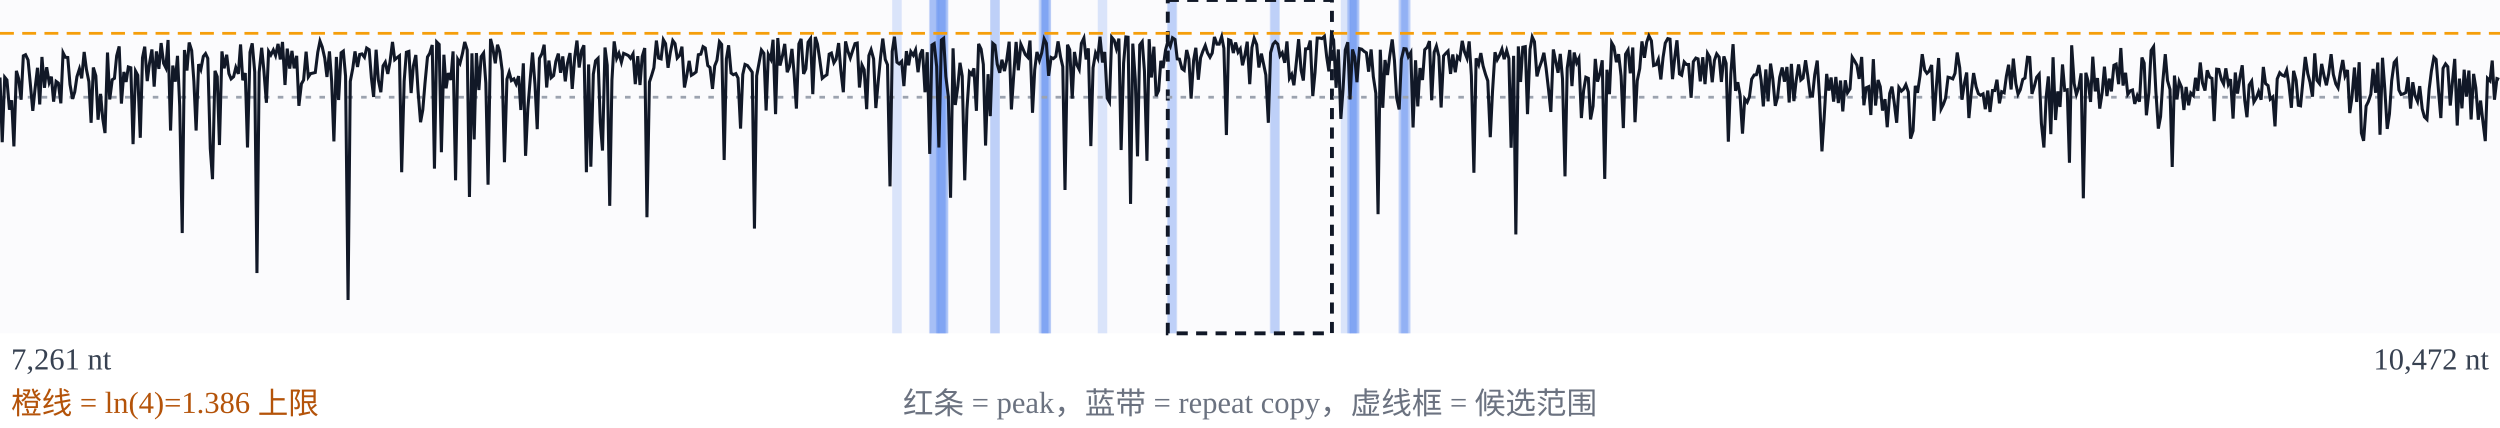
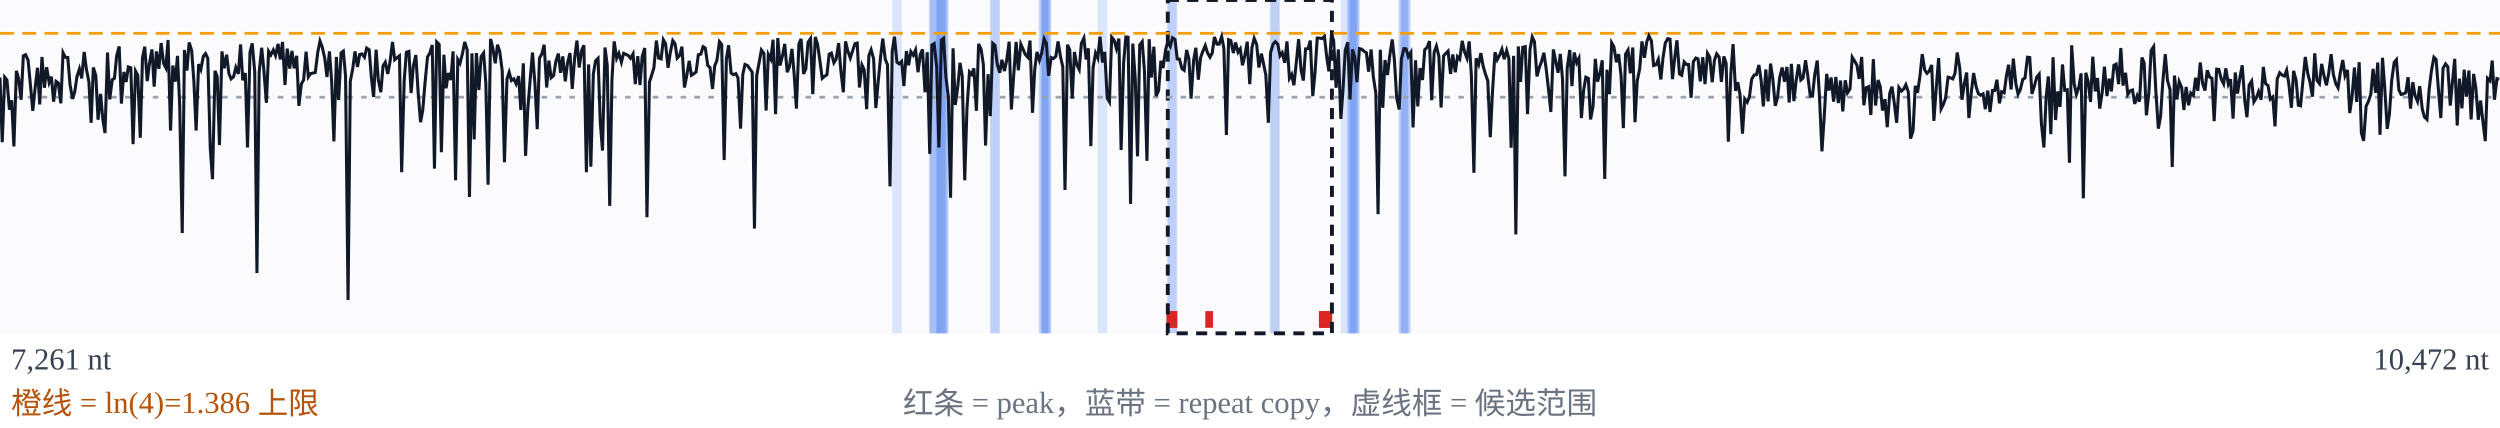
<svg xmlns="http://www.w3.org/2000/svg" viewBox="0 0 900 154" width="100%" role="img" aria-label="detector track NC_052941.1:8761-8972">
  <rect width="900" height="120" fill="#fbfbfd" />
  <rect x="337.2" y="0" width="3.4" height="120" fill="#2563eb" opacity="0.16" />
  <rect x="374.2" y="0" width="3.4" height="120" fill="#2563eb" opacity="0.16" />
  <rect x="420.4" y="0" width="3.4" height="120" fill="#2563eb" opacity="0.16" />
  <rect x="457.4" y="0" width="3.4" height="120" fill="#2563eb" opacity="0.16" />
  <rect x="485.2" y="0" width="3.4" height="120" fill="#2563eb" opacity="0.16" />
  <rect x="503.7" y="0" width="3.4" height="120" fill="#2563eb" opacity="0.16" />
  <rect x="336.9" y="0" width="3.4" height="120" fill="#2563eb" opacity="0.16" />
  <rect x="373.9" y="0" width="3.4" height="120" fill="#2563eb" opacity="0.16" />
  <rect x="420.1" y="0" width="3.4" height="120" fill="#2563eb" opacity="0.16" />
  <rect x="457.1" y="0" width="3.4" height="120" fill="#2563eb" opacity="0.16" />
  <rect x="484.9" y="0" width="3.4" height="120" fill="#2563eb" opacity="0.16" />
  <rect x="503.4" y="0" width="3.4" height="120" fill="#2563eb" opacity="0.16" />
  <rect x="334.7" y="0" width="3.4" height="120" fill="#2563eb" opacity="0.16" />
  <rect x="338.0" y="0" width="3.4" height="120" fill="#2563eb" opacity="0.16" />
  <rect x="356.5" y="0" width="3.4" height="120" fill="#2563eb" opacity="0.16" />
  <rect x="375.0" y="0" width="3.4" height="120" fill="#2563eb" opacity="0.16" />
  <rect x="486.0" y="0" width="3.4" height="120" fill="#2563eb" opacity="0.16" />
  <rect x="504.5" y="0" width="3.4" height="120" fill="#2563eb" opacity="0.16" />
  <rect x="334.7" y="0" width="3.4" height="120" fill="#2563eb" opacity="0.16" />
  <rect x="338.0" y="0" width="3.4" height="120" fill="#2563eb" opacity="0.16" />
  <rect x="356.5" y="0" width="3.4" height="120" fill="#2563eb" opacity="0.16" />
  <rect x="375.0" y="0" width="3.4" height="120" fill="#2563eb" opacity="0.16" />
  <rect x="482.7" y="0" width="3.4" height="120" fill="#2563eb" opacity="0.16" />
  <rect x="486.0" y="0" width="3.4" height="120" fill="#2563eb" opacity="0.16" />
  <rect x="334.4" y="0" width="3.4" height="120" fill="#2563eb" opacity="0.16" />
  <rect x="337.7" y="0" width="3.4" height="120" fill="#2563eb" opacity="0.16" />
  <rect x="374.7" y="0" width="3.4" height="120" fill="#2563eb" opacity="0.16" />
  <rect x="485.7" y="0" width="3.4" height="120" fill="#2563eb" opacity="0.16" />
  <rect x="504.2" y="0" width="3.4" height="120" fill="#2563eb" opacity="0.16" />
  <rect x="321.2" y="0" width="3.4" height="120" fill="#2563eb" opacity="0.16" />
  <rect x="395.2" y="0" width="3.4" height="120" fill="#2563eb" opacity="0.16" />
+   <rect x="419.9" y="112" width="3.9" height="6" fill="#dc2626" />
+   <rect x="420.4" y="112" width="3.4" height="6" fill="#dc2626" />
+   <rect x="433.9" y="112" width="2.8" height="6" fill="#dc2626" />
+   <rect x="474.8" y="112" width="4.5" height="6" fill="#dc2626" />
+   <rect x="475.1" y="112" width="4.5" height="6" fill="#dc2626" />
+   <rect x="475.9" y="112" width="3.1" height="6" fill="#dc2626" />
  <rect x="420.4" y="0" width="59.1" height="120" fill="none" stroke="#111827" stroke-dasharray="4 3" stroke-width="1.4" />
  <line x1="0" y1="35.0" x2="900" y2="35.0" stroke="#9ca3af" stroke-dasharray="2 3" />
  <line x1="0" y1="12.0" x2="900" y2="12.0" stroke="#f59e0b" stroke-dasharray="5 3" />
  <polyline fill="none" stroke="#111827" stroke-width="1.1" points="0.0,27.9 0.8,51.2 1.7,27.8 2.5,28.8 3.4,39.5 4.2,36.1 5.0,52.7 5.9,25.5 6.7,28.3 7.6,35.9 8.4,20.1 9.2,19.7 10.1,21.6 10.9,30.0 11.8,39.9 12.6,32.1 13.5,24.4 14.3,37.6 15.1,20.5 16.0,31.6 16.8,24.2 17.7,29.7 18.5,27.6 19.3,36.6 20.2,29.3 21.0,29.9 21.9,37.2 22.7,19.0 23.5,20.6 24.4,20.7 25.2,30.4 26.1,35.6 26.9,33.1 27.7,27.6 28.6,24.8 29.4,28.2 30.3,18.7 31.1,24.9 32.0,29.4 32.8,44.2 33.6,24.3 34.5,27.3 35.3,43.1 36.2,33.8 37.0,42.8 37.8,47.9 38.7,18.9 39.5,35.8 40.4,28.7 41.2,28.2 42.0,20.1 42.9,16.7 43.7,37.3 44.6,25.9 45.4,29.5 46.2,24.1 47.1,24.4 47.9,51.9 48.8,25.6 49.6,27.1 50.5,49.6 51.3,20.8 52.1,16.8 53.0,29.2 53.8,22.9 54.7,17.8 55.5,31.2 56.3,18.5 57.2,24.8 58.0,15.5 58.9,22.8 59.7,24.4 60.5,14.4 61.4,47.0 62.2,23.6 63.1,29.4 63.9,20.1 64.7,38.2 65.6,83.9 66.4,18.0 67.3,25.4 68.1,15.3 69.0,18.2 69.8,29.3 70.6,47.0 71.5,23.1 72.3,25.0 73.2,20.3 74.0,19.3 74.8,21.0 75.7,53.5 76.5,64.5 77.4,25.5 78.2,27.6 79.0,52.2 79.9,18.5 80.7,24.6 81.6,19.7 82.4,26.5 83.2,28.4 84.1,27.6 84.9,24.3 85.8,26.6 86.6,16.0 87.4,28.9 88.3,26.3 89.1,53.1 90.0,18.8 90.8,15.6 91.7,25.9 92.5,98.3 93.3,26.0 94.2,17.2 95.0,25.4 95.9,37.0 96.7,18.5 97.5,19.8 98.4,18.0 99.2,20.0 100.1,15.8 100.9,21.4 101.7,15.1 102.6,30.6 103.4,17.5 104.3,24.7 105.1,18.3 105.9,24.6 106.8,20.1 107.6,38.1 108.5,30.2 109.3,28.8 110.2,18.6 111.0,27.7 111.8,26.5 112.7,26.3 113.5,26.1 114.4,18.8 115.2,14.8 116.0,16.9 116.9,20.9 117.7,27.7 118.6,18.5 119.4,29.3 120.2,50.9 121.1,20.5 121.9,36.0 122.8,19.0 123.6,18.4 124.4,27.4 125.3,108.0 126.1,29.3 127.0,24.6 127.8,18.5 128.7,24.1 129.5,19.6 130.3,19.4 131.2,20.6 132.0,17.3 132.9,17.9 133.7,28.0 134.5,34.9 135.4,17.9 136.2,28.8 137.1,33.2 137.9,23.7 138.7,22.4 139.6,26.6 140.4,22.3 141.3,15.1 142.1,21.5 142.9,20.8 143.8,20.1 144.6,62.0 145.5,29.2 146.3,18.8 147.2,18.5 148.0,33.5 148.8,23.8 149.7,19.8 150.5,32.8 151.4,44.0 152.2,39.6 153.0,29.9 153.9,20.5 154.7,19.2 155.6,16.2 156.4,60.7 157.2,15.1 158.1,16.0 158.9,54.8 159.8,19.7 160.6,31.8 161.4,26.3 162.3,28.8 163.1,18.5 164.0,64.9 164.8,21.4 165.6,22.8 166.5,19.2 167.3,15.1 168.2,18.0 169.0,70.9 169.9,19.2 170.7,50.2 171.5,19.1 172.4,32.4 173.2,20.4 174.1,19.1 174.9,29.9 175.7,66.5 176.6,14.0 177.4,17.2 178.3,22.8 179.1,16.1 179.9,18.5 180.8,25.5 181.6,58.4 182.5,28.5 183.3,26.0 184.1,29.0 185.0,28.4 185.8,30.2 186.7,27.4 187.5,39.6 188.4,22.8 189.2,56.1 190.0,39.3 190.9,28.2 191.7,18.9 192.6,30.5 193.4,46.5 194.2,21.0 195.1,19.3 195.9,16.1 196.8,31.5 197.6,21.8 198.4,28.0 199.3,27.2 200.1,22.1 201.0,19.3 201.8,26.2 202.6,20.3 203.5,29.3 204.3,22.7 205.2,19.1 206.0,32.0 206.9,20.6 207.7,14.6 208.5,24.3 209.4,18.1 210.2,16.3 211.1,62.0 211.9,23.2 212.7,60.0 213.6,26.7 214.4,21.9 215.3,21.0 216.1,44.0 216.9,54.2 217.8,17.1 218.6,23.5 219.5,74.1 220.3,28.8 221.1,14.9 222.0,21.0 222.8,19.2 223.7,22.4 224.5,19.2 225.4,19.6 226.2,20.0 227.0,21.0 227.9,19.4 228.7,30.3 229.6,20.2 230.4,30.6 231.2,20.3 232.1,17.3 232.9,78.2 233.8,29.5 234.6,27.1 235.4,24.4 236.3,14.6 237.1,20.9 238.0,21.2 238.8,14.3 239.6,15.7 240.5,24.4 241.3,19.0 242.2,14.6 243.0,15.7 243.8,20.9 244.7,19.9 245.5,16.8 246.4,31.5 247.2,27.4 248.1,21.9 248.9,27.1 249.7,26.6 250.6,25.9 251.4,19.7 252.3,19.5 253.1,16.8 253.9,17.3 254.8,23.6 255.6,24.3 256.5,32.0 257.3,23.7 258.1,21.7 259.0,15.0 259.8,16.0 260.7,57.6 261.5,21.2 262.3,16.3 263.2,26.3 264.0,26.9 264.9,26.5 265.7,28.1 266.6,46.3 267.4,26.8 268.2,23.2 269.1,23.6 269.9,24.7 270.8,26.0 271.6,82.3 272.4,27.3 273.3,22.4 274.1,18.0 275.0,19.2 275.8,39.8 276.6,19.6 277.5,21.3 278.3,14.3 279.2,41.1 280.0,13.7 280.8,23.6 281.7,20.0 282.5,15.8 283.4,26.0 284.2,24.0 285.1,17.6 285.9,26.8 286.7,39.1 287.6,15.8 288.4,14.0 289.3,26.6 290.1,24.8 290.9,15.2 291.8,13.9 292.6,33.9 293.5,13.3 294.3,15.9 295.1,21.4 296.0,28.2 296.8,27.5 297.7,26.9 298.5,19.5 299.3,19.1 300.2,22.6 301.0,21.3 301.9,15.5 302.7,25.3 303.6,33.2 304.4,14.9 305.2,18.3 306.1,20.9 306.9,18.4 307.8,15.7 308.6,15.5 309.4,31.5 310.3,23.4 311.1,25.1 312.0,39.3 312.8,20.0 313.6,17.9 314.5,21.2 315.3,38.9 316.2,28.9 317.0,20.6 317.8,13.9 318.7,21.4 319.5,23.3 320.4,67.1 321.2,18.5 322.0,13.2 322.9,22.4 323.7,23.0 324.6,22.1 325.4,31.0 326.3,18.4 327.1,23.5 327.9,18.6 328.8,19.9 329.6,18.0 330.5,26.0 331.3,19.6 332.1,17.8 333.0,33.2 333.8,18.8 334.7,55.4 335.5,16.2 336.3,15.7 337.2,24.0 338.0,53.1 338.9,14.4 339.7,13.8 340.5,27.5 341.4,34.8 342.2,71.2 343.1,17.4 343.9,37.8 344.8,31.2 345.6,22.6 346.4,27.4 347.3,64.9 348.1,39.3 349.0,25.9 349.8,26.8 350.6,24.6 351.5,39.9 352.3,15.8 353.2,17.7 354.0,23.2 354.8,52.4 355.7,26.7 356.5,41.8 357.4,15.6 358.2,16.3 359.0,23.1 359.9,26.2 360.7,21.5 361.6,25.6 362.4,21.7 363.3,15.0 364.1,39.4 364.9,27.6 365.8,15.1 366.6,25.3 367.5,15.9 368.3,17.7 369.1,19.6 370.0,20.6 370.8,14.6 371.7,40.6 372.5,25.1 373.3,18.7 374.2,21.7 375.0,19.1 375.9,14.0 376.7,15.6 377.5,27.3 378.4,20.7 379.2,21.1 380.1,20.3 380.9,14.9 381.8,20.5 382.6,24.0 383.4,68.4 384.3,16.1 385.1,17.9 386.0,35.5 386.8,18.7 387.6,23.2 388.5,25.0 389.3,15.6 390.2,13.7 391.0,21.4 391.8,17.4 392.7,52.6 393.5,24.4 394.4,19.1 395.2,20.9 396.0,13.2 396.9,22.5 397.7,18.7 398.6,35.3 399.4,36.7 400.2,13.4 401.1,14.5 401.9,17.5 402.8,13.9 403.6,54.0 404.5,22.7 405.3,13.3 406.1,13.4 407.0,73.4 407.8,15.7 408.7,28.6 409.5,56.3 410.3,16.2 411.2,15.0 412.0,25.6 412.9,57.9 413.7,14.1 414.5,27.9 415.4,16.8 416.2,34.6 417.1,32.6 417.9,21.9 418.7,24.5 419.6,18.0 420.4,15.0 421.3,16.7 422.1,13.6 423.0,14.2 423.8,21.2 424.6,21.3 425.5,24.7 426.3,25.3 427.2,18.0 428.0,21.2 428.8,35.5 429.7,21.7 430.5,17.2 431.4,28.7 432.2,20.8 433.0,18.5 433.9,16.4 434.7,19.0 435.6,20.6 436.4,19.1 437.2,13.3 438.1,15.9 438.9,15.9 439.8,13.2 440.6,17.4 441.5,48.6 442.3,14.3 443.1,14.6 444.0,19.1 444.8,15.3 445.7,18.8 446.5,17.6 447.3,23.5 448.2,19.7 449.0,15.0 449.9,30.3 450.7,17.1 451.5,13.8 452.4,16.0 453.2,24.3 454.1,19.3 454.9,23.1 455.7,27.0 456.6,44.2 457.4,19.0 458.3,15.9 459.1,15.0 460.0,15.9 460.8,20.1 461.6,19.0 462.5,22.6 463.3,14.9 464.2,28.2 465.0,26.8 465.8,30.7 466.7,22.2 467.5,14.1 468.4,25.3 469.2,29.0 470.0,17.6 470.9,17.5 471.7,14.6 472.6,34.6 473.4,26.2 474.2,13.7 475.1,13.7 475.9,13.9 476.8,13.1 477.6,20.4 478.4,25.7 479.3,12.7 480.1,14.4 481.0,31.6 481.8,17.8 482.7,42.8 483.5,32.1 484.3,18.0 485.2,15.2 486.0,35.8 486.9,17.8 487.7,20.5 488.5,29.6 489.4,17.5 490.2,17.7 491.1,18.5 491.9,19.0 492.7,25.8 493.6,17.8 494.4,27.6 495.3,33.6 496.1,77.1 496.9,17.9 497.8,38.8 498.6,21.6 499.5,27.0 500.3,20.1 501.2,14.2 502.0,21.8 502.8,35.2 503.7,39.4 504.5,21.3 505.4,17.5 506.2,17.6 507.0,20.4 507.9,18.9 508.7,45.9 509.6,21.7 510.4,38.3 511.2,24.5 512.1,28.8 512.9,17.9 513.8,17.0 514.6,14.8 515.4,36.1 516.3,18.8 517.1,16.6 518.0,20.3 518.8,38.7 519.7,20.1 520.5,19.2 521.3,18.4 522.2,26.6 523.0,19.6 523.9,26.0 524.7,20.4 525.5,21.3 526.4,14.7 527.2,18.6 528.1,20.9 528.9,14.9 529.7,27.3 530.6,62.2 531.4,21.0 532.3,23.2 533.1,19.1 533.9,23.7 534.8,26.8 535.6,29.1 536.5,49.4 537.3,33.0 538.2,18.8 539.0,21.5 539.8,20.0 540.7,17.7 541.5,21.3 542.4,18.2 543.2,21.1 544.0,53.2 544.9,20.1 545.7,84.4 546.6,16.7 547.4,29.5 548.2,17.0 549.1,16.8 549.9,41.1 550.8,17.8 551.6,13.3 552.4,15.0 553.3,27.5 554.1,24.5 555.0,22.0 555.8,19.0 556.6,24.6 557.5,32.5 558.3,40.3 559.2,17.8 560.0,21.8 560.9,26.2 561.7,19.4 562.5,28.4 563.4,63.5 564.2,24.5 565.1,18.0 565.9,31.0 566.7,18.9 567.6,22.6 568.4,21.0 569.3,42.5 570.1,32.6 570.9,27.8 571.8,28.2 572.6,43.0 573.5,38.2 574.3,21.2 575.1,29.4 576.0,26.3 576.8,21.7 577.7,64.4 578.5,25.1 579.4,33.9 580.2,15.4 581.0,16.8 581.9,22.4 582.7,19.5 583.6,27.4 584.4,46.1 585.2,19.5 586.1,18.0 586.9,26.4 587.8,17.1 588.6,44.0 589.4,29.1 590.3,24.7 591.1,14.9 592.0,20.8 592.8,15.2 593.6,12.9 594.5,14.7 595.3,23.6 596.2,23.3 597.0,21.4 597.9,28.6 598.7,20.7 599.5,15.5 600.4,13.9 601.2,14.1 602.1,28.5 602.9,20.8 603.7,14.5 604.6,26.6 605.4,27.1 606.3,22.3 607.1,23.2 607.9,23.2 608.8,35.2 609.6,22.2 610.5,20.9 611.3,21.2 612.1,29.3 613.0,20.6 613.8,30.3 614.7,19.2 615.5,20.6 616.4,29.6 617.2,21.7 618.0,19.4 618.9,20.6 619.7,29.5 620.6,20.3 621.4,22.8 622.2,51.0 623.1,26.6 623.9,15.9 624.8,32.7 625.6,29.6 626.4,34.1 627.3,48.1 628.1,35.6 629.0,36.8 629.8,34.8 630.6,28.5 631.5,27.0 632.3,26.9 633.2,23.4 634.0,28.9 634.8,38.3 635.7,25.0 636.5,36.5 637.4,22.9 638.2,28.3 639.1,38.1 639.9,35.1 640.7,27.8 641.6,24.3 642.4,29.4 643.3,24.1 644.1,36.9 644.9,23.0 645.8,36.4 646.6,29.1 647.5,23.2 648.3,28.8 649.1,28.1 650.0,21.7 650.8,27.3 651.7,34.6 652.5,34.6 653.3,26.9 654.2,21.8 655.0,34.6 655.9,54.5 656.7,42.3 657.6,26.6 658.4,32.6 659.2,27.9 660.1,36.6 660.9,27.7 661.8,37.1 662.6,29.0 663.4,40.1 664.3,28.9 665.1,33.4 666.0,32.0 666.8,20.6 667.6,21.9 668.5,23.5 669.3,28.4 670.2,20.5 671.0,37.9 671.8,31.6 672.7,31.2 673.5,41.4 674.4,21.3 675.2,38.0 676.1,28.8 676.9,31.2 677.7,39.8 678.6,35.7 679.4,45.8 680.3,33.6 681.1,31.2 681.9,36.8 682.8,44.2 683.6,31.5 684.5,32.8 685.3,32.1 686.1,30.5 687.0,33.1 687.8,49.9 688.7,47.1 689.5,30.9 690.3,33.4 691.2,27.3 692.0,19.5 692.9,25.2 693.7,26.4 694.5,25.6 695.4,23.4 696.2,43.5 697.1,31.0 697.9,20.9 698.8,39.2 699.6,37.6 700.4,35.4 701.3,27.8 702.1,28.0 703.0,28.4 703.8,26.4 704.6,18.9 705.5,24.4 706.3,35.9 707.2,29.9 708.0,26.1 708.8,42.5 709.7,32.9 710.5,26.3 711.4,31.2 712.2,33.7 713.0,34.3 713.9,33.8 714.7,39.3 715.6,32.6 716.4,40.3 717.3,32.6 718.1,32.6 718.9,28.7 719.8,37.2 720.6,33.0 721.5,33.4 722.3,27.4 723.1,23.3 724.0,32.2 724.8,21.1 725.7,30.1 726.5,33.9 727.3,32.3 728.2,28.6 729.0,28.1 729.9,20.6 730.7,20.7 731.5,33.8 732.4,30.9 733.2,27.8 734.1,26.7 734.9,44.4 735.8,53.1 736.6,35.2 737.4,27.5 738.3,48.3 739.1,20.6 740.0,43.2 740.8,32.9 741.6,38.5 742.5,23.2 743.3,32.5 744.2,32.3 745.0,58.6 745.8,16.3 746.7,30.1 747.5,34.0 748.4,31.3 749.2,26.4 750.0,71.4 750.9,26.2 751.7,29.2 752.6,36.7 753.4,20.4 754.3,32.9 755.1,28.1 755.9,39.1 756.8,33.2 757.6,24.0 758.5,34.6 759.3,28.3 760.1,32.9 761.0,23.5 761.8,23.1 762.7,30.3 763.5,17.3 764.3,30.8 765.2,26.2 766.0,34.0 766.9,32.7 767.7,32.4 768.5,37.4 769.4,34.5 770.2,36.6 771.1,20.7 771.9,22.7 772.7,41.5 773.6,33.3 774.4,18.2 775.3,16.8 776.1,32.7 777.0,46.3 777.8,42.0 778.6,29.5 779.5,19.5 780.3,29.0 781.2,32.2 782.0,60.1 782.8,27.2 783.7,35.8 784.5,29.4 785.4,31.5 786.2,39.6 787.0,31.3 787.9,37.9 788.7,33.5 789.6,34.4 790.4,28.0 791.2,32.7 792.1,22.5 792.9,29.9 793.8,32.6 794.6,25.3 795.5,27.8 796.3,28.2 797.1,43.6 798.0,24.9 798.8,25.0 799.7,28.6 800.5,30.2 801.3,24.6 802.2,30.3 803.0,28.5 803.9,42.7 804.7,26.1 805.5,33.7 806.4,27.7 807.2,23.5 808.1,36.1 808.9,42.2 809.7,30.6 810.6,29.2 811.4,36.7 812.3,35.2 813.1,33.0 814.0,35.9 814.8,24.1 815.6,30.1 816.5,30.8 817.3,35.7 818.2,34.9 819.0,45.5 819.8,28.4 820.7,26.2 821.5,27.0 822.4,27.4 823.2,25.3 824.0,30.4 824.9,38.8 825.7,25.5 826.6,28.9 827.4,37.9 828.2,38.1 829.1,28.6 829.9,20.5 830.8,26.5 831.6,29.6 832.5,34.8 833.3,19.2 834.1,28.9 835.0,30.1 835.8,23.0 836.7,27.5 837.5,30.7 838.3,26.7 839.2,19.5 840.0,26.8 840.9,30.2 841.7,31.6 842.5,26.2 843.4,21.6 844.2,27.3 845.1,25.2 845.9,40.7 846.7,35.1 847.6,24.3 848.4,36.7 849.3,22.4 850.1,47.9 850.9,50.7 851.8,38.2 852.6,36.6 853.5,33.9 854.3,24.8 855.2,33.4 856.0,22.5 856.8,48.5 857.7,20.8 858.5,31.6 859.4,46.4 860.2,41.0 861.0,29.1 861.9,22.5 862.7,21.5 863.6,32.4 864.4,34.0 865.2,33.8 866.1,33.3 866.9,27.8 867.8,39.1 868.6,29.6 869.4,34.4 870.3,36.5 871.1,31.0 872.0,39.2 872.8,42.1 873.7,43.0 874.5,32.1 875.3,25.6 876.2,20.6 877.0,21.4 877.9,33.1 878.7,42.5 879.5,24.6 880.4,23.0 881.2,24.0 882.1,38.0 882.9,29.3 883.7,21.2 884.6,45.2 885.4,28.3 886.3,39.0 887.1,25.1 887.9,34.8 888.8,25.4 889.6,43.0 890.5,26.6 891.3,31.6 892.2,43.1 893.0,36.2 893.8,43.4 894.7,50.8 895.5,28.2 896.4,29.1 897.2,21.8 898.0,35.9 898.9,28.3 899.7,28.6" />
  <text x="4" y="133" font-size="11" fill="#374151">7,261 nt</text>
  <text x="896" y="133" font-size="11" text-anchor="end" fill="#374151">10,472 nt</text>
  <text x="4" y="149" font-size="11" fill="#b45309">橙线 = ln(4)=1.386 上限</text>
  <text x="450.0" y="149" font-size="11" text-anchor="middle" fill="#6b7280">红条 = peak，蓝带 = repeat copy，虚线框 = 候选范围</text>
</svg>
